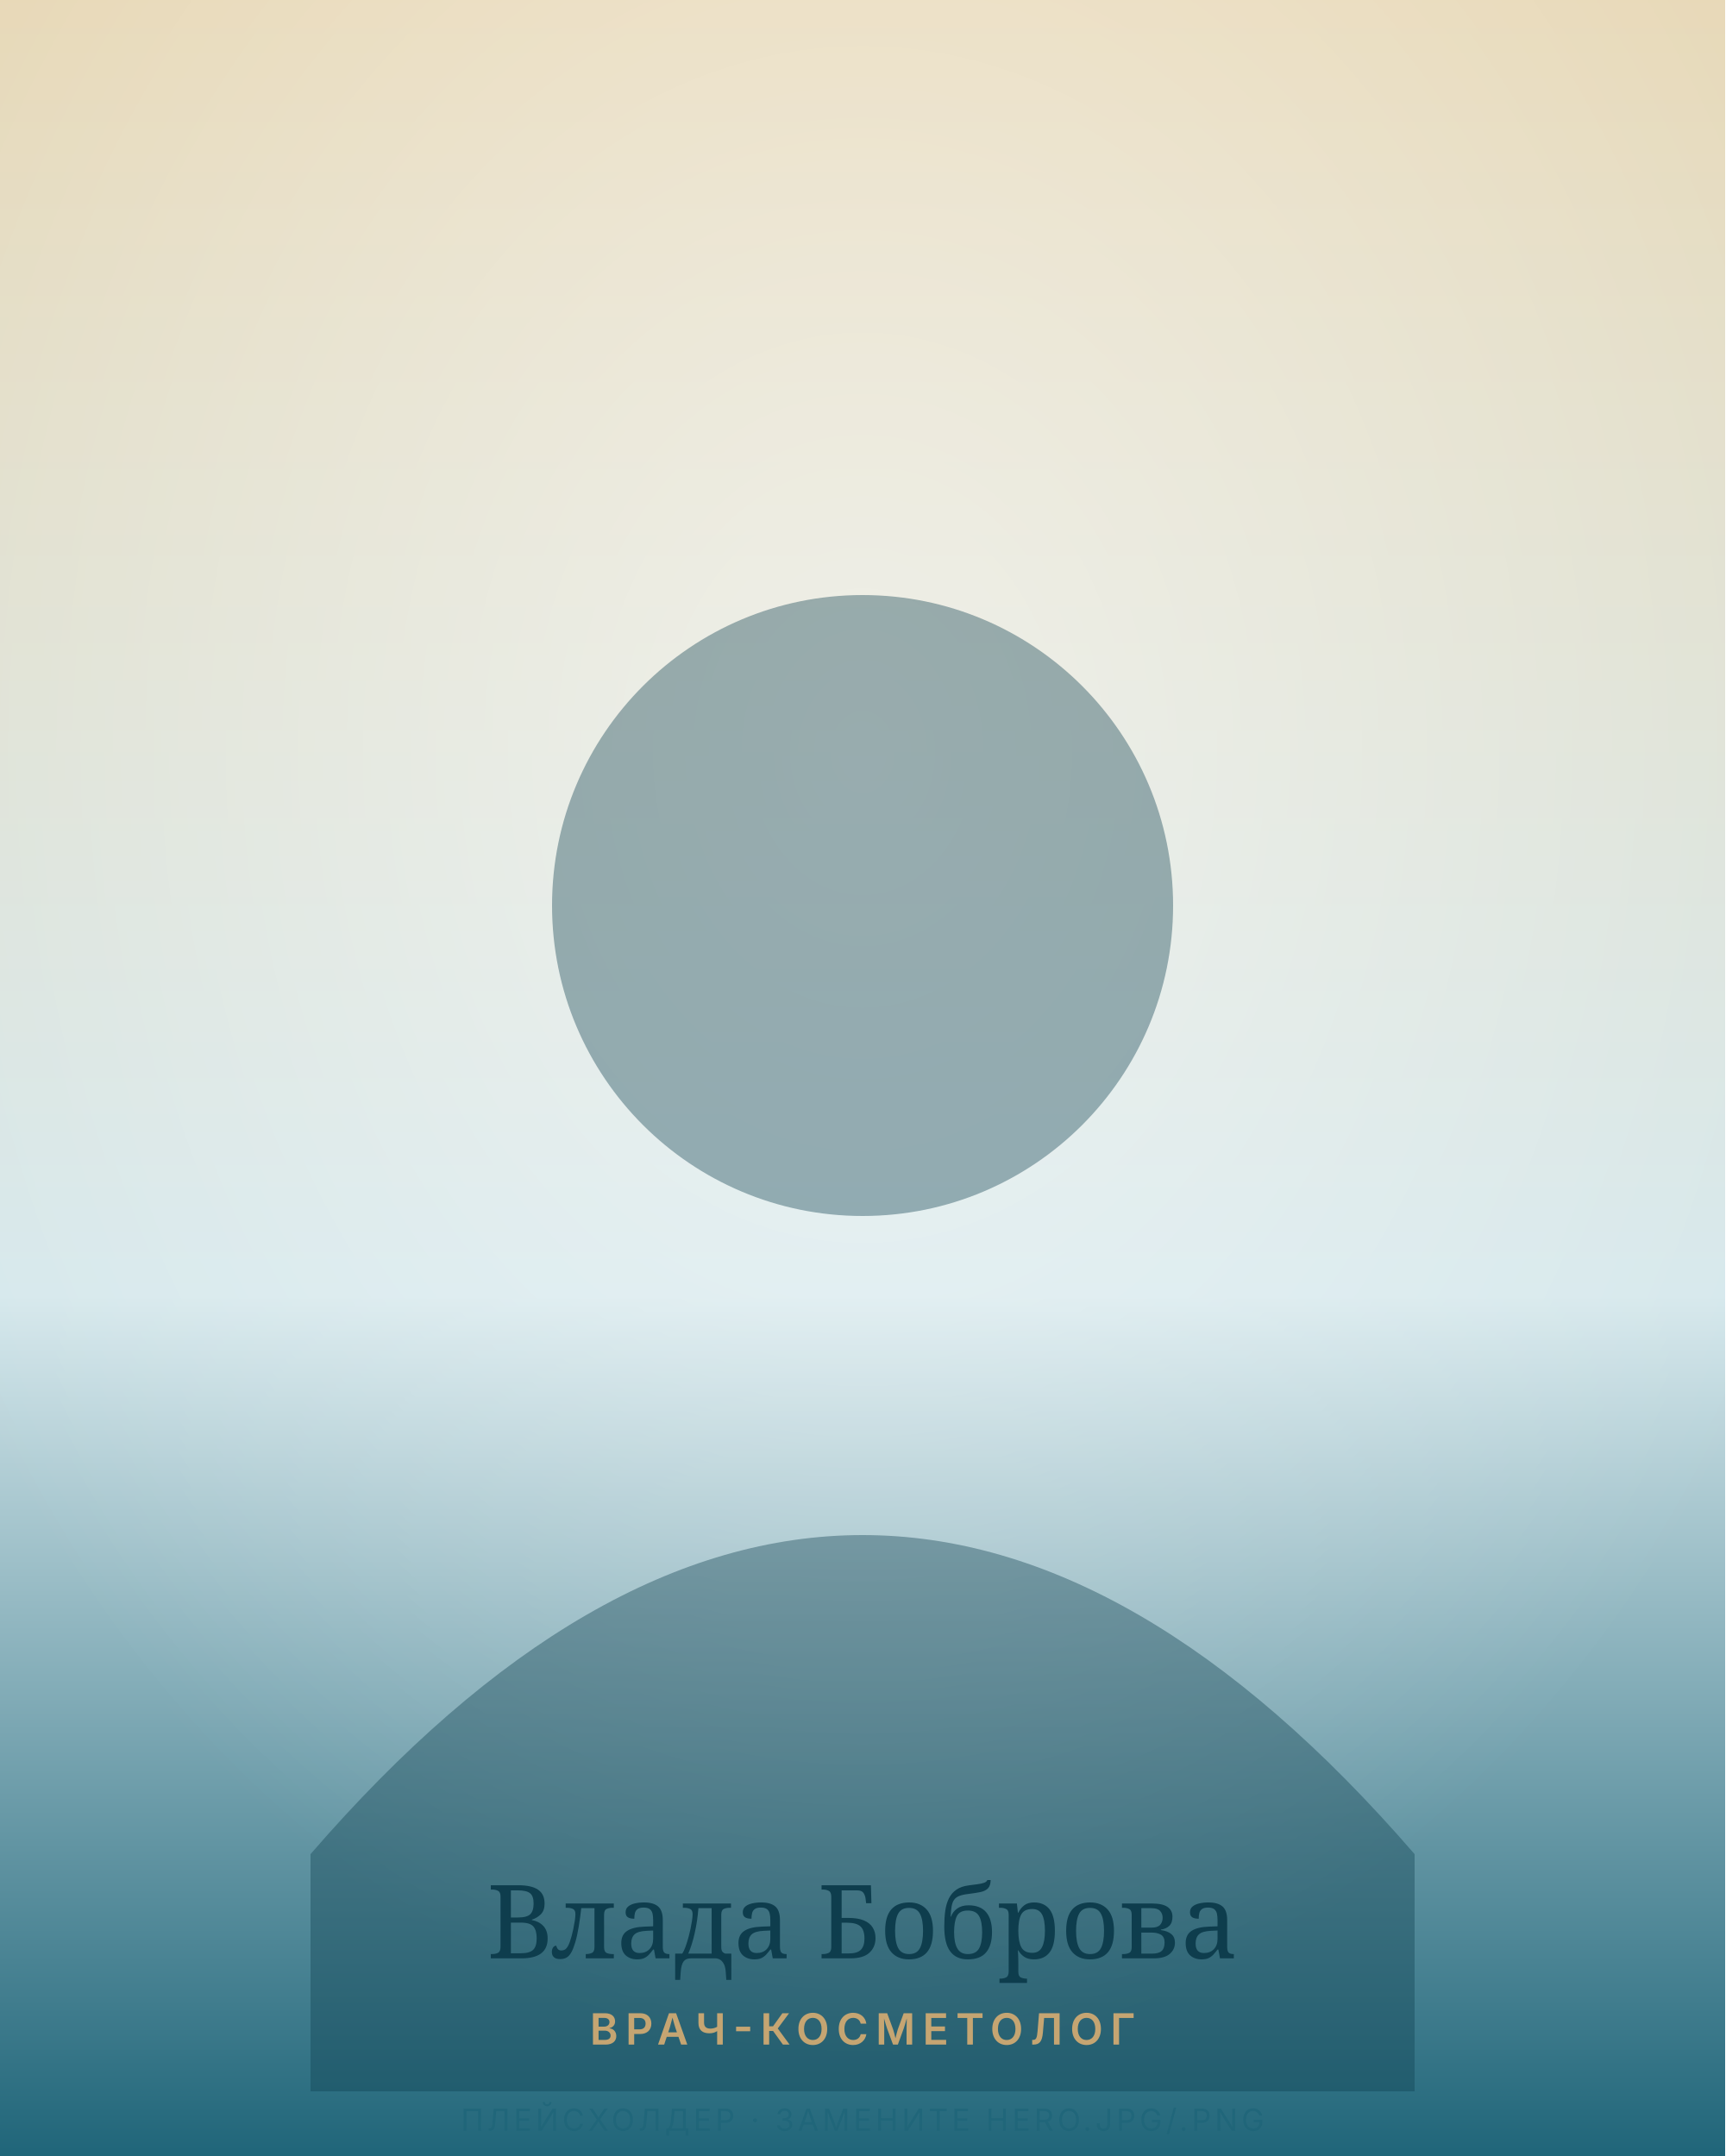
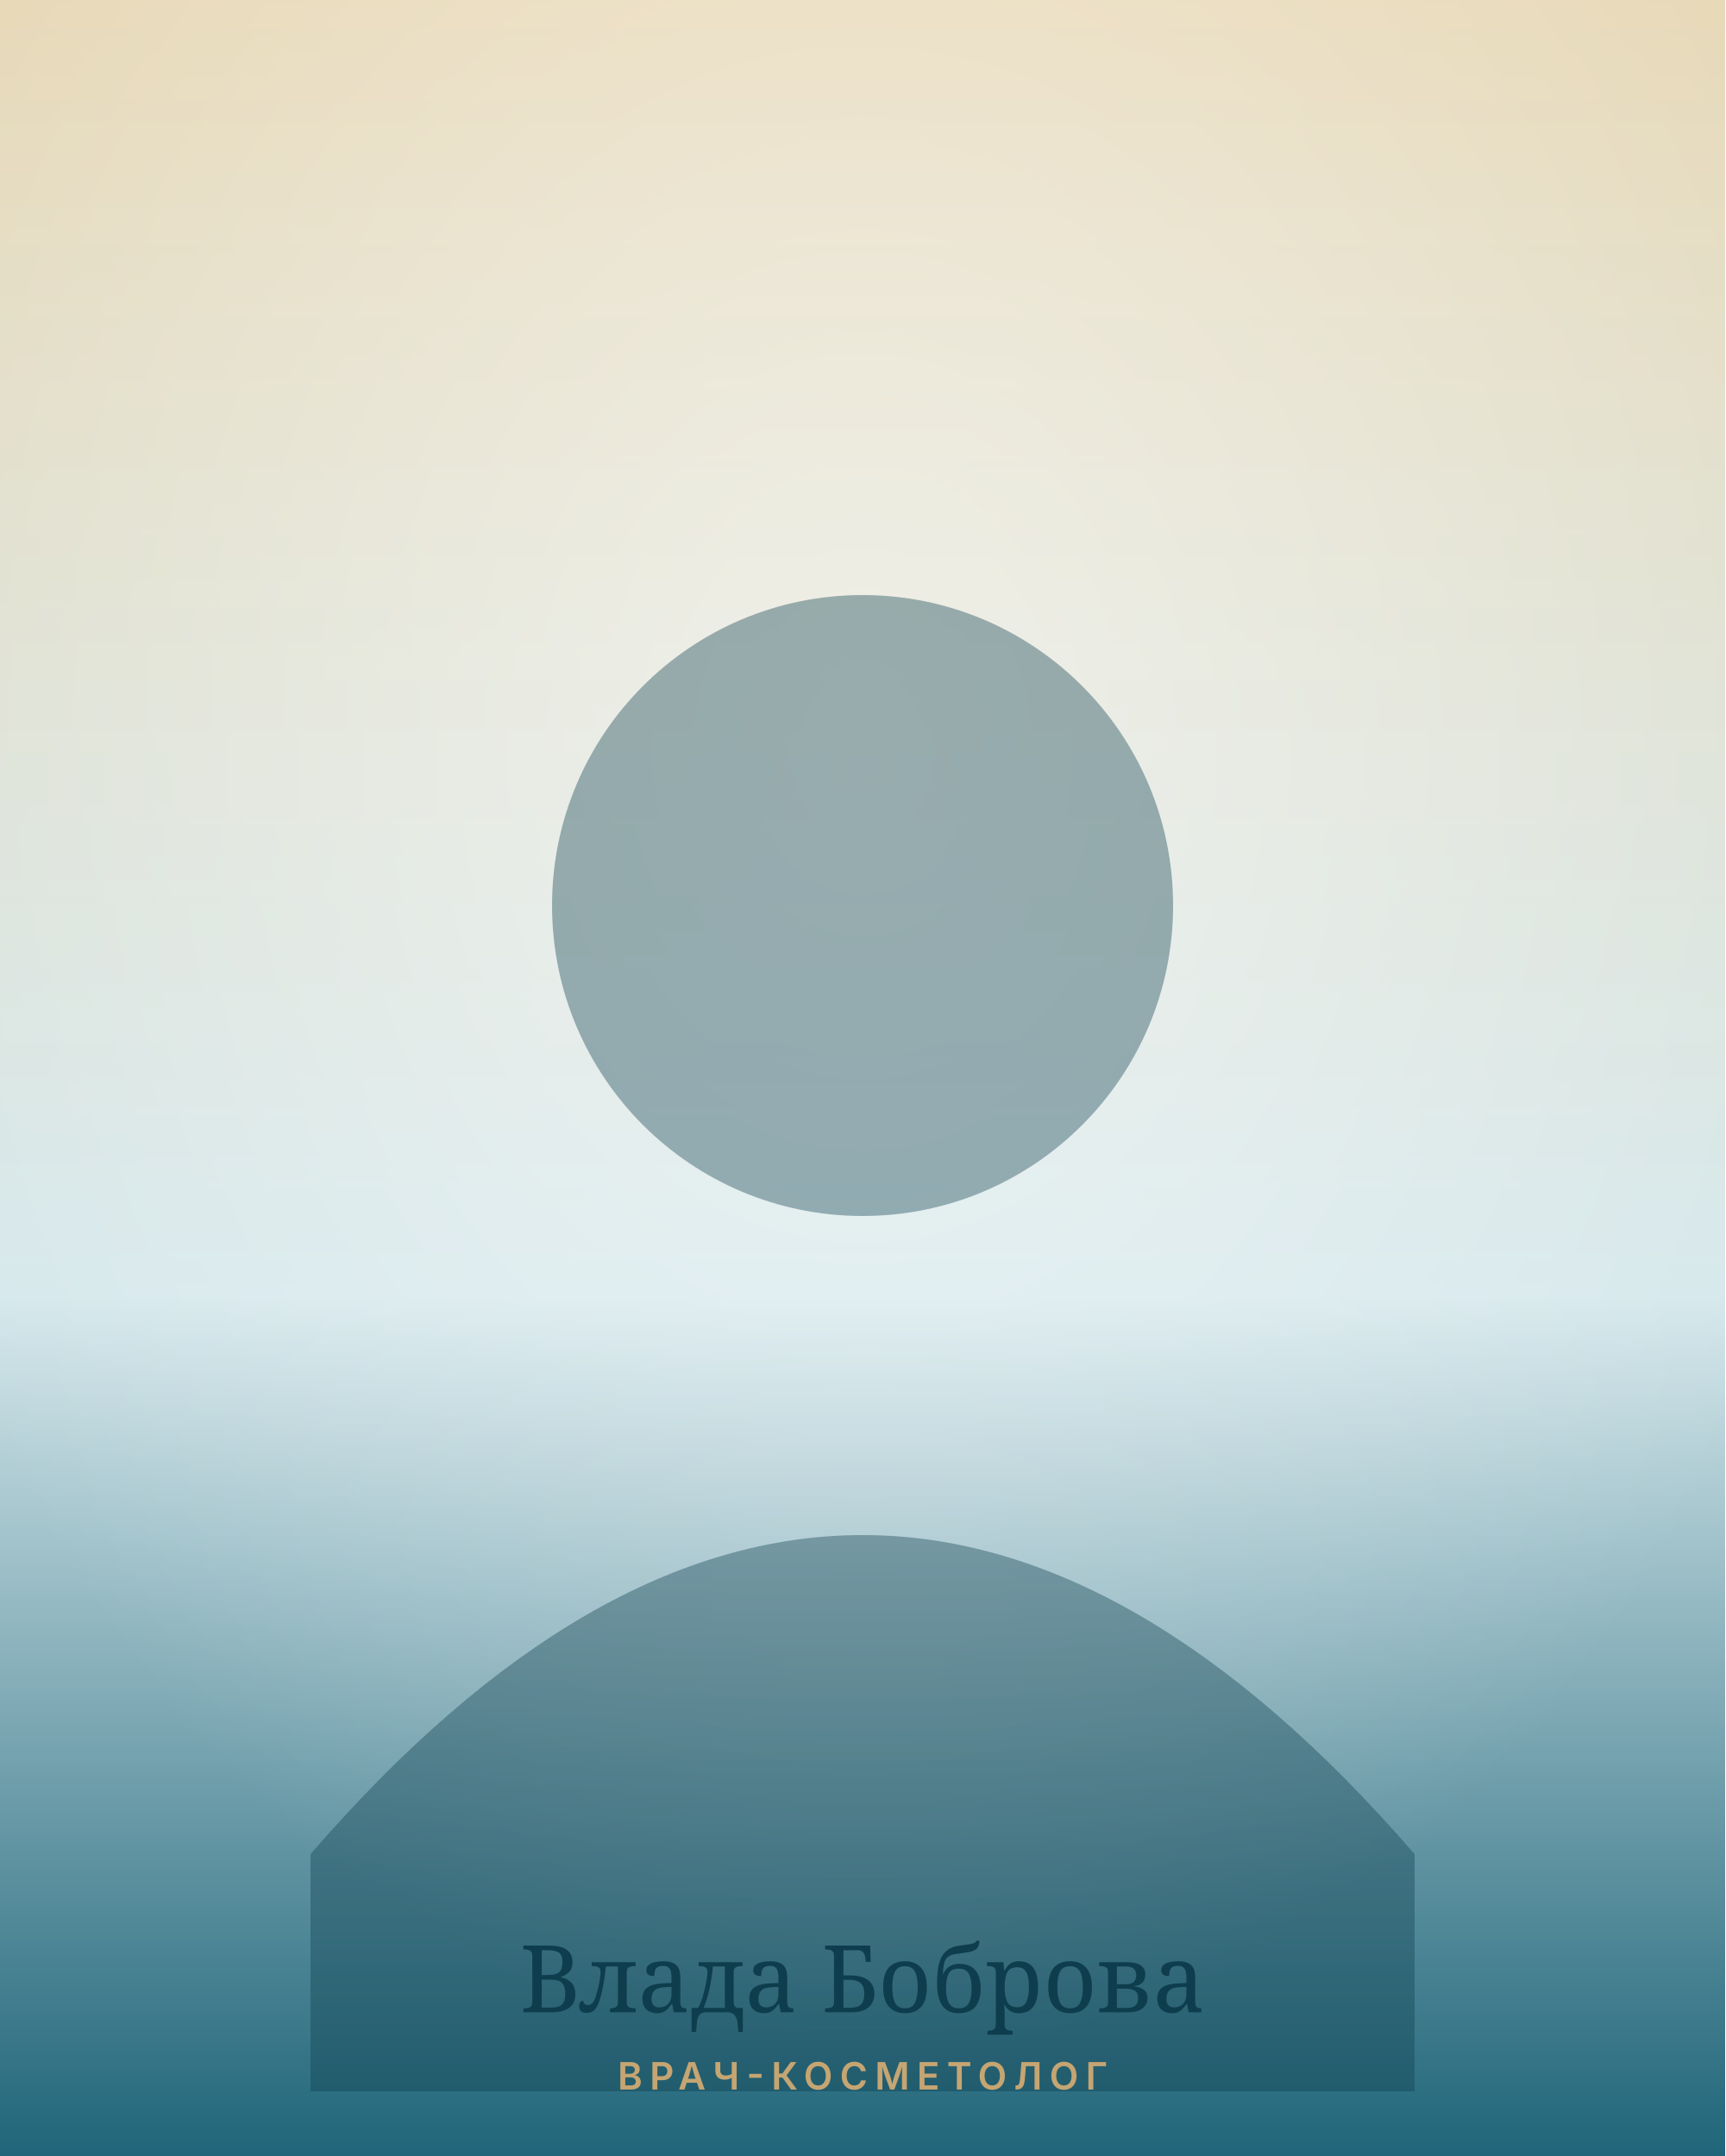
<svg xmlns="http://www.w3.org/2000/svg" viewBox="0 0 960 1200" role="img" aria-label="Фото врача (плейсхолдер)">
  <defs>
    <linearGradient id="bg_hero" x1="0" y1="0" x2="0" y2="1">
      <stop offset="0" stop-color="#e8d9b8" />
      <stop offset="0.6" stop-color="#d6e8ec" />
      <stop offset="1" stop-color="#1e6478" />
    </linearGradient>
    <radialGradient id="glow_hero" cx=".5" cy=".35" r=".6">
      <stop offset="0" stop-color="#ffffff" stop-opacity=".5" />
      <stop offset="1" stop-color="#ffffff" stop-opacity="0" />
    </radialGradient>
  </defs>
  <rect width="960" height="1200" fill="url(#bg_hero)" />
  <rect width="960" height="1200" fill="url(#glow_hero)" />
  <g transform="translate(480.0 504.0)" opacity=".55">
    <circle cx="0" cy="0" r="172.8" fill="#0e3d4d" opacity=".7" />
    <path d="M -307.2 528.0              Q 0 172.8 307.2 528.0              L 307.2 660.0              L -307.2 660.0 Z" fill="#0e3d4d" opacity=".7" />
  </g>
-   <g transform="translate(480.0 1090)">
-     <text text-anchor="middle" font-family="'Cormorant Garamond', Georgia, serif" font-size="57" font-weight="500" fill="#0e3d4d">Влада Боброва</text>
-     <text y="48" text-anchor="middle" font-family="Inter, system-ui, sans-serif" font-size="24" font-weight="600" letter-spacing="4" fill="#c5a572">ВРАЧ-КОСМЕТОЛОГ</text>
-     <text y="96" text-anchor="middle" font-family="Inter, system-ui, sans-serif" font-size="17" letter-spacing="2" fill="#1e6478" opacity=".75">
-       ПЛЕЙСХОЛДЕР · ЗАМЕНИТЕ HERO.JPG/.PNG
-     </text>
+   <g transform="translate(480.0 1120)">
+     <text text-anchor="middle" font-family="'Cormorant Garamond', Georgia, serif" font-size="52" font-weight="500" fill="#0e3d4d">Влада Боброва</text>
+     <text y="43" text-anchor="middle" font-family="Inter, system-ui, sans-serif" font-size="21" font-weight="600" letter-spacing="4" fill="#c5a572">ВРАЧ-КОСМЕТОЛОГ</text>
  </g>
</svg>
